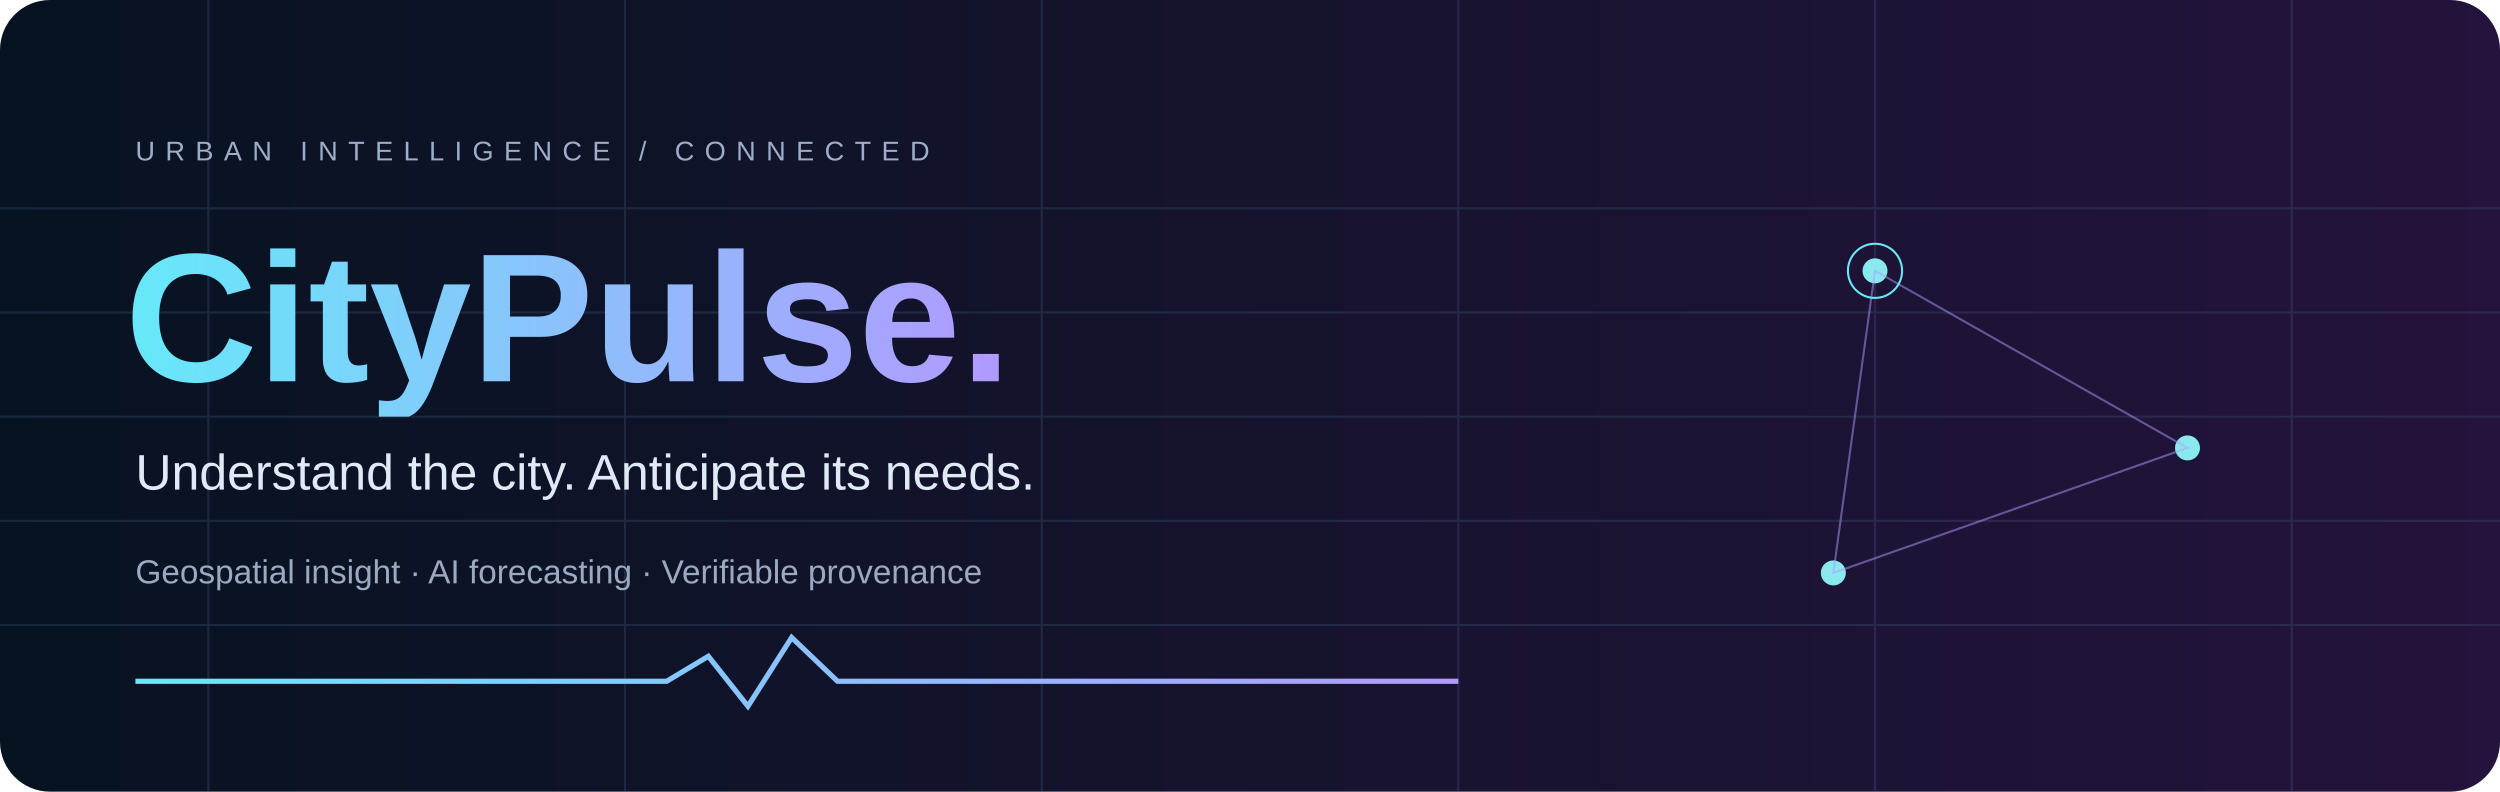
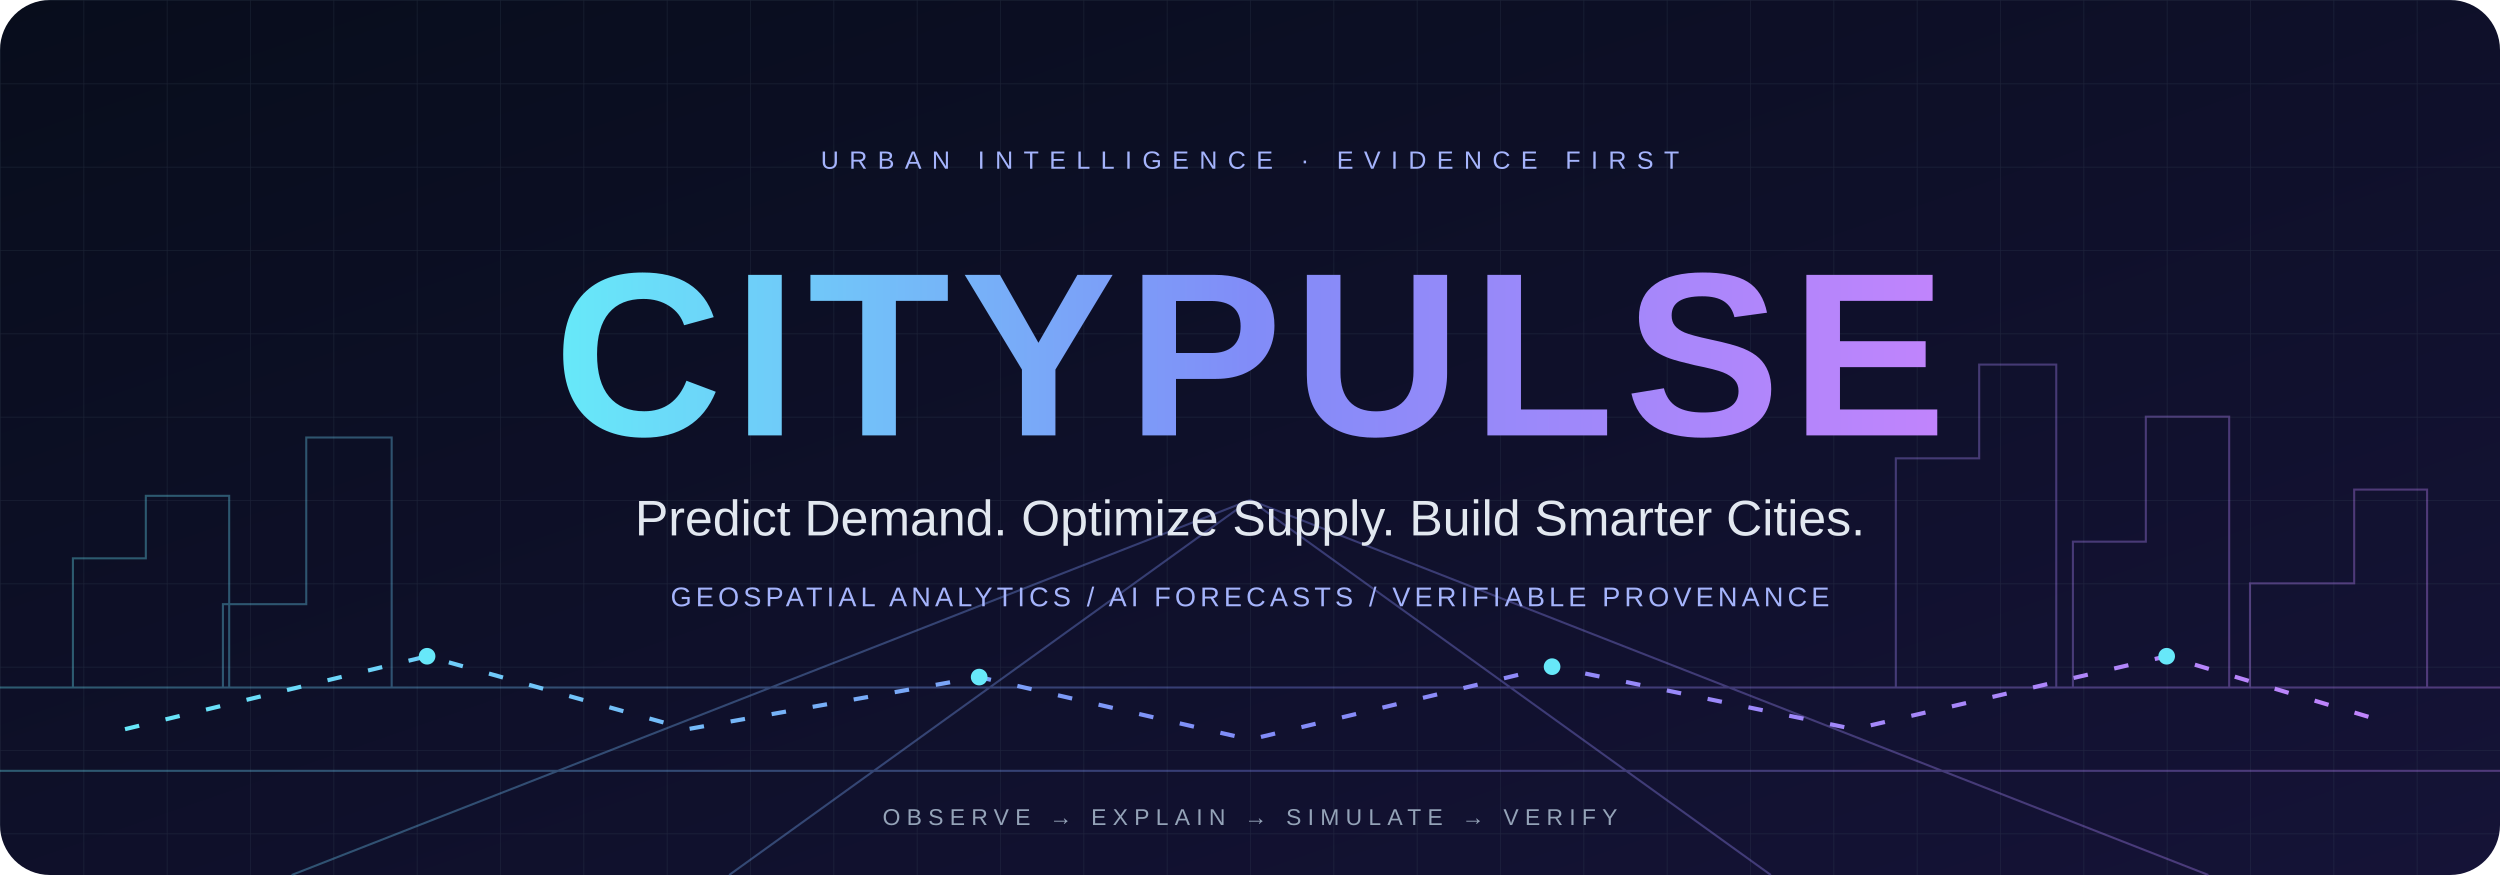
- <svg xmlns="http://www.w3.org/2000/svg" width="1200" height="380" viewBox="0 0 1200 380" role="img" aria-labelledby="title desc">
+ <svg xmlns="http://www.w3.org/2000/svg" viewBox="0 0 1200 420" role="img" aria-labelledby="title desc">
  <defs>
-     <linearGradient id="bg">
-       <stop stop-color="#071321" />
-       <stop offset="1" stop-color="#24133c" />
+     <linearGradient id="ground" x2="1" y2="1">
+       <stop stop-color="#080d1c" />
+       <stop offset="1" stop-color="#151337" />
    </linearGradient>
-     <linearGradient id="accent">
+     <linearGradient id="signal">
      <stop stop-color="#67e8f9" />
-       <stop offset="1" stop-color="#b09aff" />
+       <stop offset=".5" stop-color="#818cf8" />
+       <stop offset="1" stop-color="#c084fc" />
    </linearGradient>
-     <clipPath id="typing">
-       <rect x="60" y="100" width="900" height="100">
-         <animate attributeName="width" values="0;900;900" keyTimes="0;0.45;1" dur="7s" repeatCount="indefinite" />
-       </rect>
-     </clipPath>
+     <pattern id="grid" width="40" height="40" patternUnits="userSpaceOnUse">
+       <path d="M40 0H0V40" fill="none" stroke="#475569" stroke-width=".6" opacity=".28" />
+     </pattern>
  </defs>
-   <style>.static{display:none}@media(prefers-reduced-motion:reduce){.animated{display:none}.static{display:block}}</style>
-   <rect width="1200" height="380" rx="24" fill="url(#bg)" />
-   <g stroke="#52708e" stroke-opacity=".24" fill="none">
-     <path d="M0 300H1200M0 250H1200M0 200H1200M0 150H1200M0 100H1200M100 0V380M300 0V380M500 0V380M700 0V380M900 0V380M1100 0V380" />
+   <style>
+ .enter{animation:enter .85s ease-out both}.signal{stroke-dasharray:7 13;animation:flow 6s linear infinite}.point{animation:pulse 4s ease-in-out infinite}.type{animation:type 2s steps(9,end) both}
+ @keyframes enter{from{transform:translateY(-12px);opacity:.25}to{transform:translateY(0);opacity:1}}@keyframes flow{to{stroke-dashoffset:-100}}@keyframes pulse{50%{opacity:.35}}@keyframes type{from{clip-path:inset(0 100% 0 0)}to{clip-path:inset(0 0 0 0)}}
+ @media(prefers-reduced-motion:reduce){.enter,.signal,.point,.type{animation:none}}
+ </style>
+   <rect width="1200" height="420" rx="24" fill="url(#ground)" />
+   <rect width="1200" height="420" rx="24" fill="url(#grid)" />
+   <g fill="none" stroke="url(#signal)" opacity=".35">
+     <path d="M0 330H1200M0 370H1200M600 240L140 420M600 240L350 420M600 240L850 420M600 240L1060 420" />
+     <path d="M35 330V268H70V238H110V330M107 330V290H147V210H188V330M910 330V220H950V175H987V330M995 330V260H1030V200H1070V330M1080 330V280H1130V235H1165V330" />
  </g>
-   <text x="65" y="77" fill="#9eaec9" font-family="Arial,sans-serif" font-size="13" letter-spacing="5">URBAN INTELLIGENCE / CONNECTED</text>
-   <g fill="url(#accent)" font-family="Arial,sans-serif" font-size="88" font-weight="700">
-     <text class="animated" x="60" y="183" clip-path="url(#typing)">CityPulse.</text>
-     <text class="static" x="60" y="183">CityPulse.</text>
+   <g class="enter" font-family="Arial, Helvetica, sans-serif" text-anchor="middle">
+     <text x="600" y="81" font-size="12" letter-spacing="5" fill="#a5b4fc">URBAN INTELLIGENCE · EVIDENCE FIRST</text>
+     <text class="type" x="600" y="209" font-size="112" font-weight="800" letter-spacing="5" fill="url(#signal)">CITYPULSE</text>
+     <text x="600" y="257" font-size="24" fill="#e2e8f0">Predict Demand. Optimize Supply. Build Smarter Cities.</text>
+     <text x="600" y="291" font-size="13" letter-spacing="2" fill="#a5b4fc">GEOSPATIAL ANALYTICS / AI FORECASTS / VERIFIABLE PROVENANCE</text>
  </g>
-   <text x="65" y="235" fill="#e0e9f6" font-family="Arial,sans-serif" font-size="24">Understand the city. Anticipate its needs.</text>
-   <text x="65" y="280" fill="#9baac1" font-family="Arial,sans-serif" font-size="16">Geospatial insight · AI forecasting · Verifiable provenance</text>
-   <path d="M65 327H320l20 -12 19 24 21 -33 22 21H700" fill="none" stroke="url(#accent)" stroke-width="2.5" />
-   <g fill="#8ae9ee">
-     <circle cx="900" cy="130" r="6" />
-     <circle cx="1050" cy="215" r="6" />
-     <circle cx="880" cy="275" r="6" />
+   <path class="signal" d="M60 350L205 315L330 350L470 325L600 355L745 320L890 350L1040 315L1140 345" fill="none" stroke="url(#signal)" stroke-width="2" />
+   <g fill="#67e8f9">
+     <circle class="point" cx="205" cy="315" r="4" />
+     <circle class="point" cx="470" cy="325" r="4" />
+     <circle class="point" cx="745" cy="320" r="4" />
+     <circle class="point" cx="1040" cy="315" r="4" />
  </g>
-   <path d="M900 130L1050 215L880 275Z" stroke="#b09aff" stroke-opacity=".5" fill="none" />
-   <circle class="animated" cx="900" cy="130" r="13" fill="none" stroke="#67e8f9">
-     <animate attributeName="r" values="10;28" dur="3s" repeatCount="indefinite" />
-     <animate attributeName="opacity" values=".7;0" dur="3s" repeatCount="indefinite" />
-   </circle>
+   <text x="600" y="396" text-anchor="middle" font-family="Arial, Helvetica, sans-serif" font-size="11" letter-spacing="3" fill="#94a3b8">OBSERVE → EXPLAIN → SIMULATE → VERIFY</text>
</svg>
